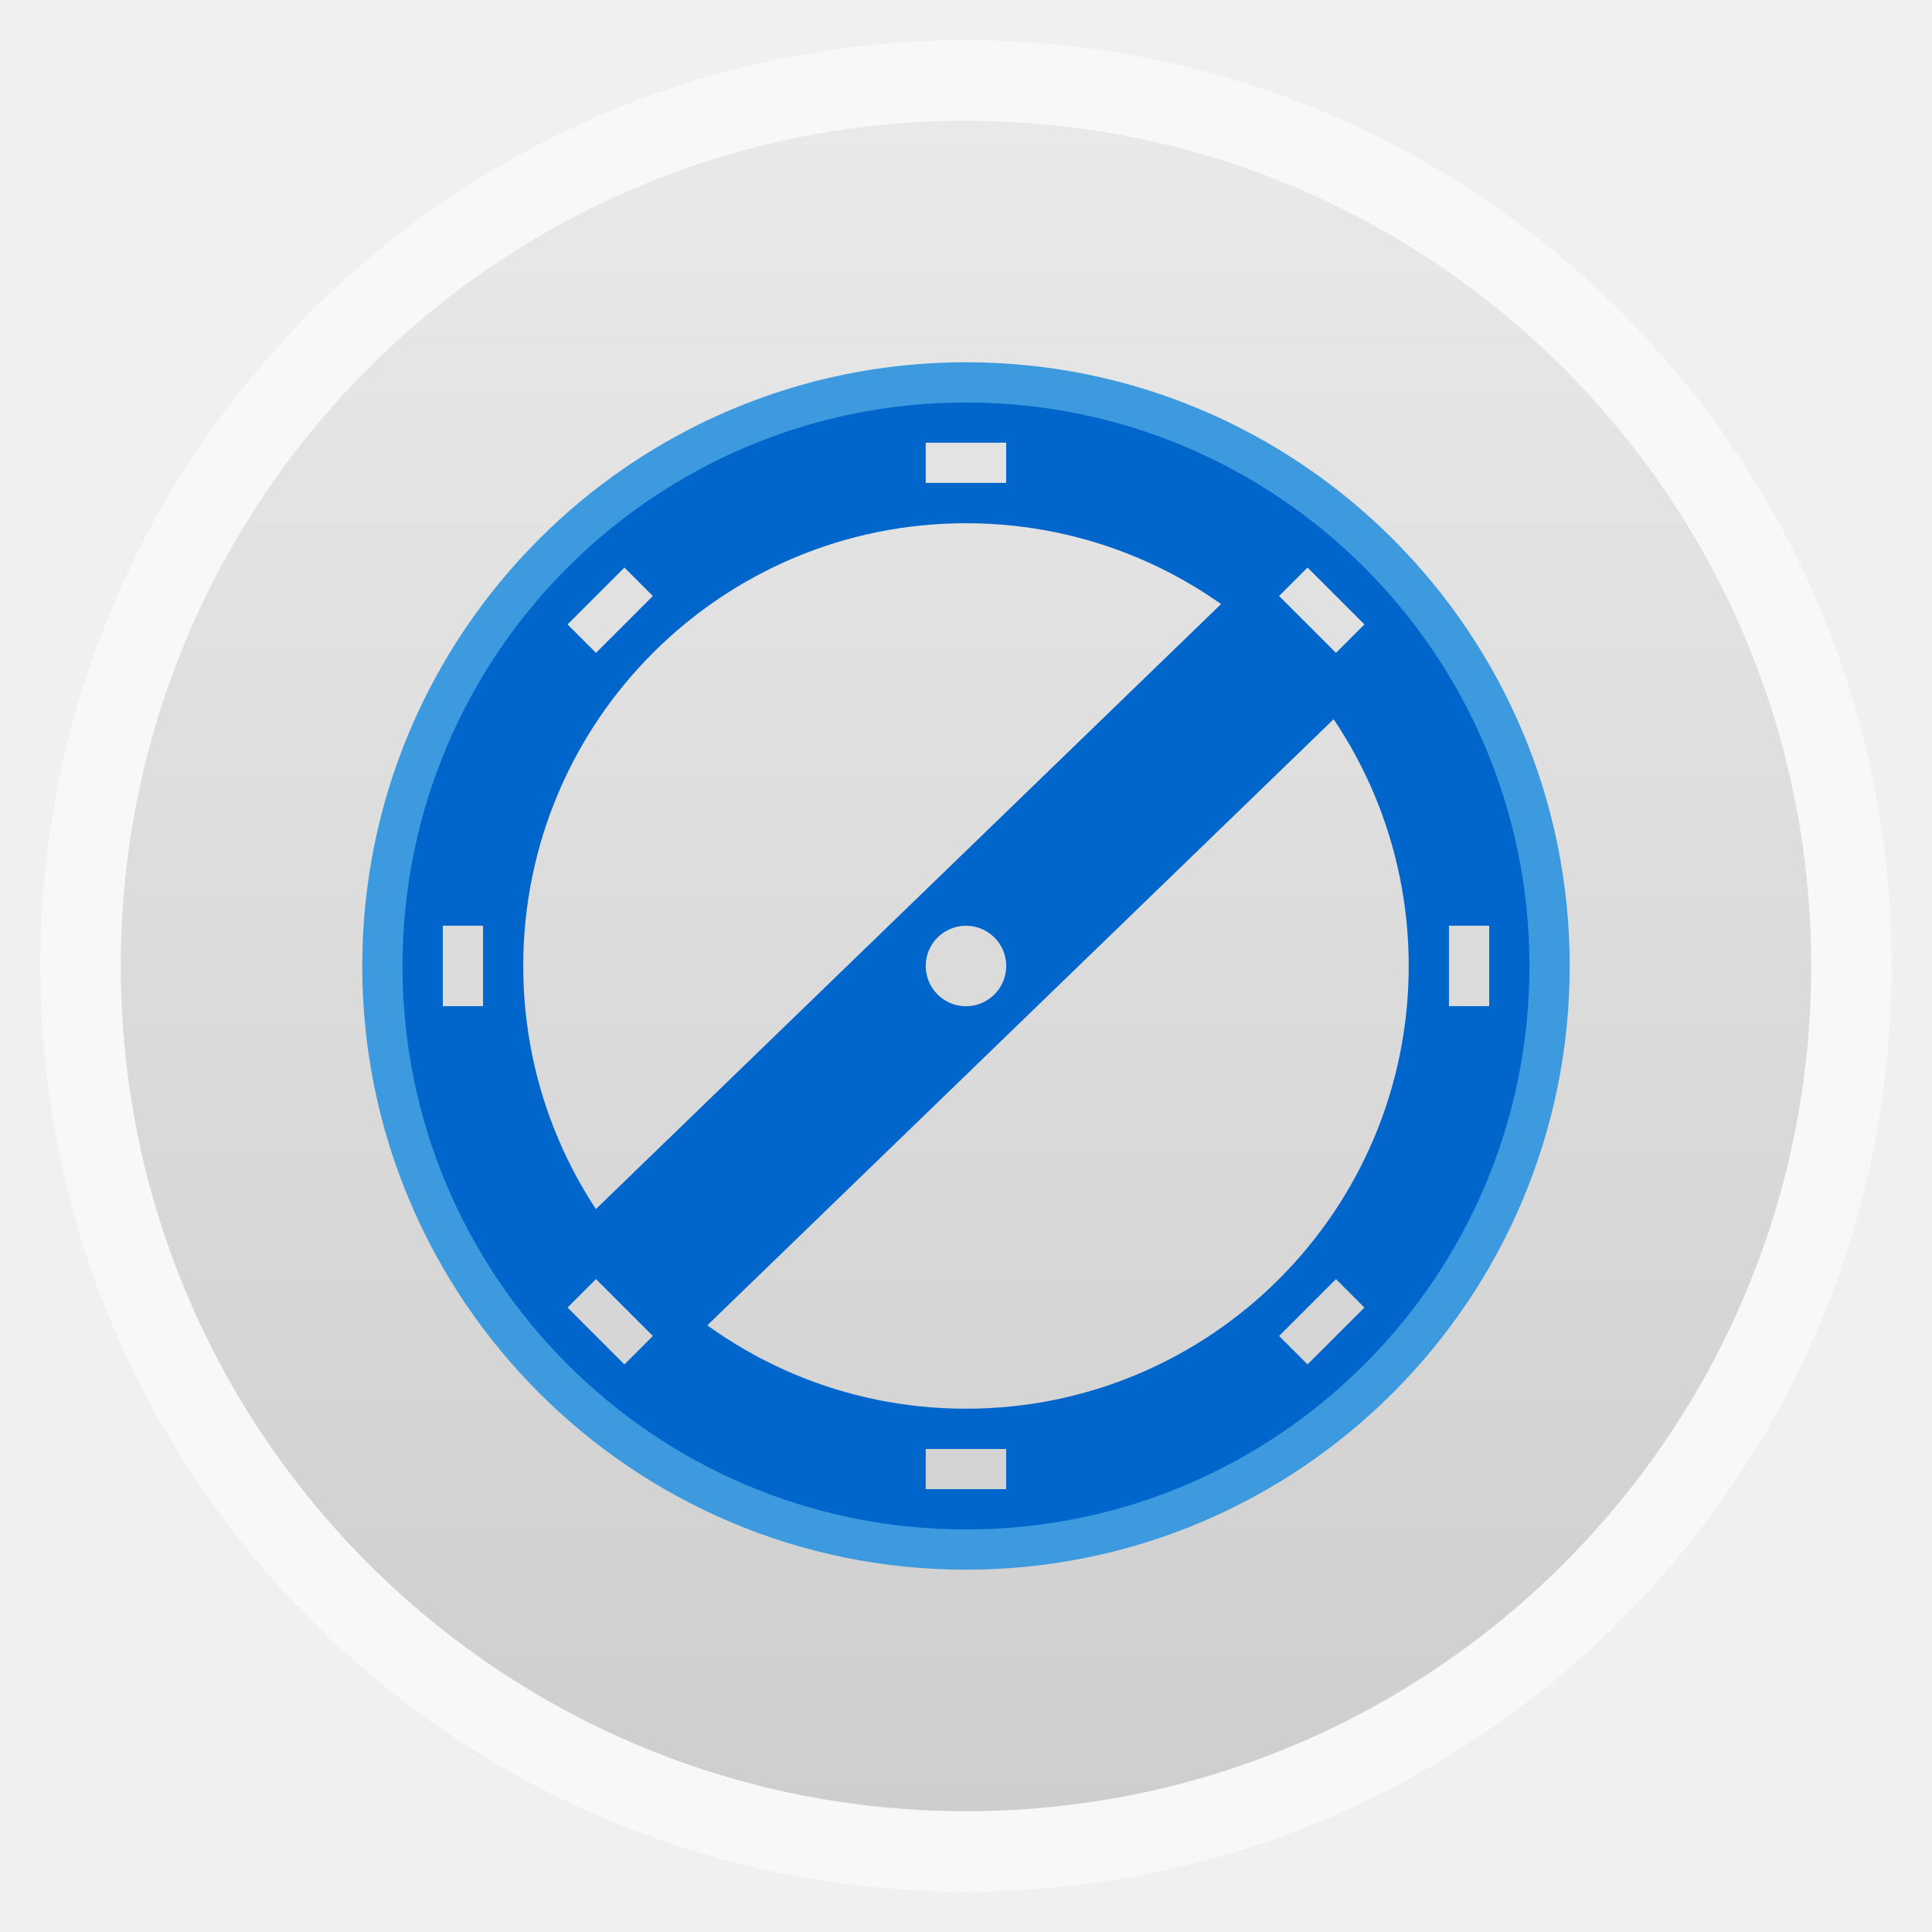
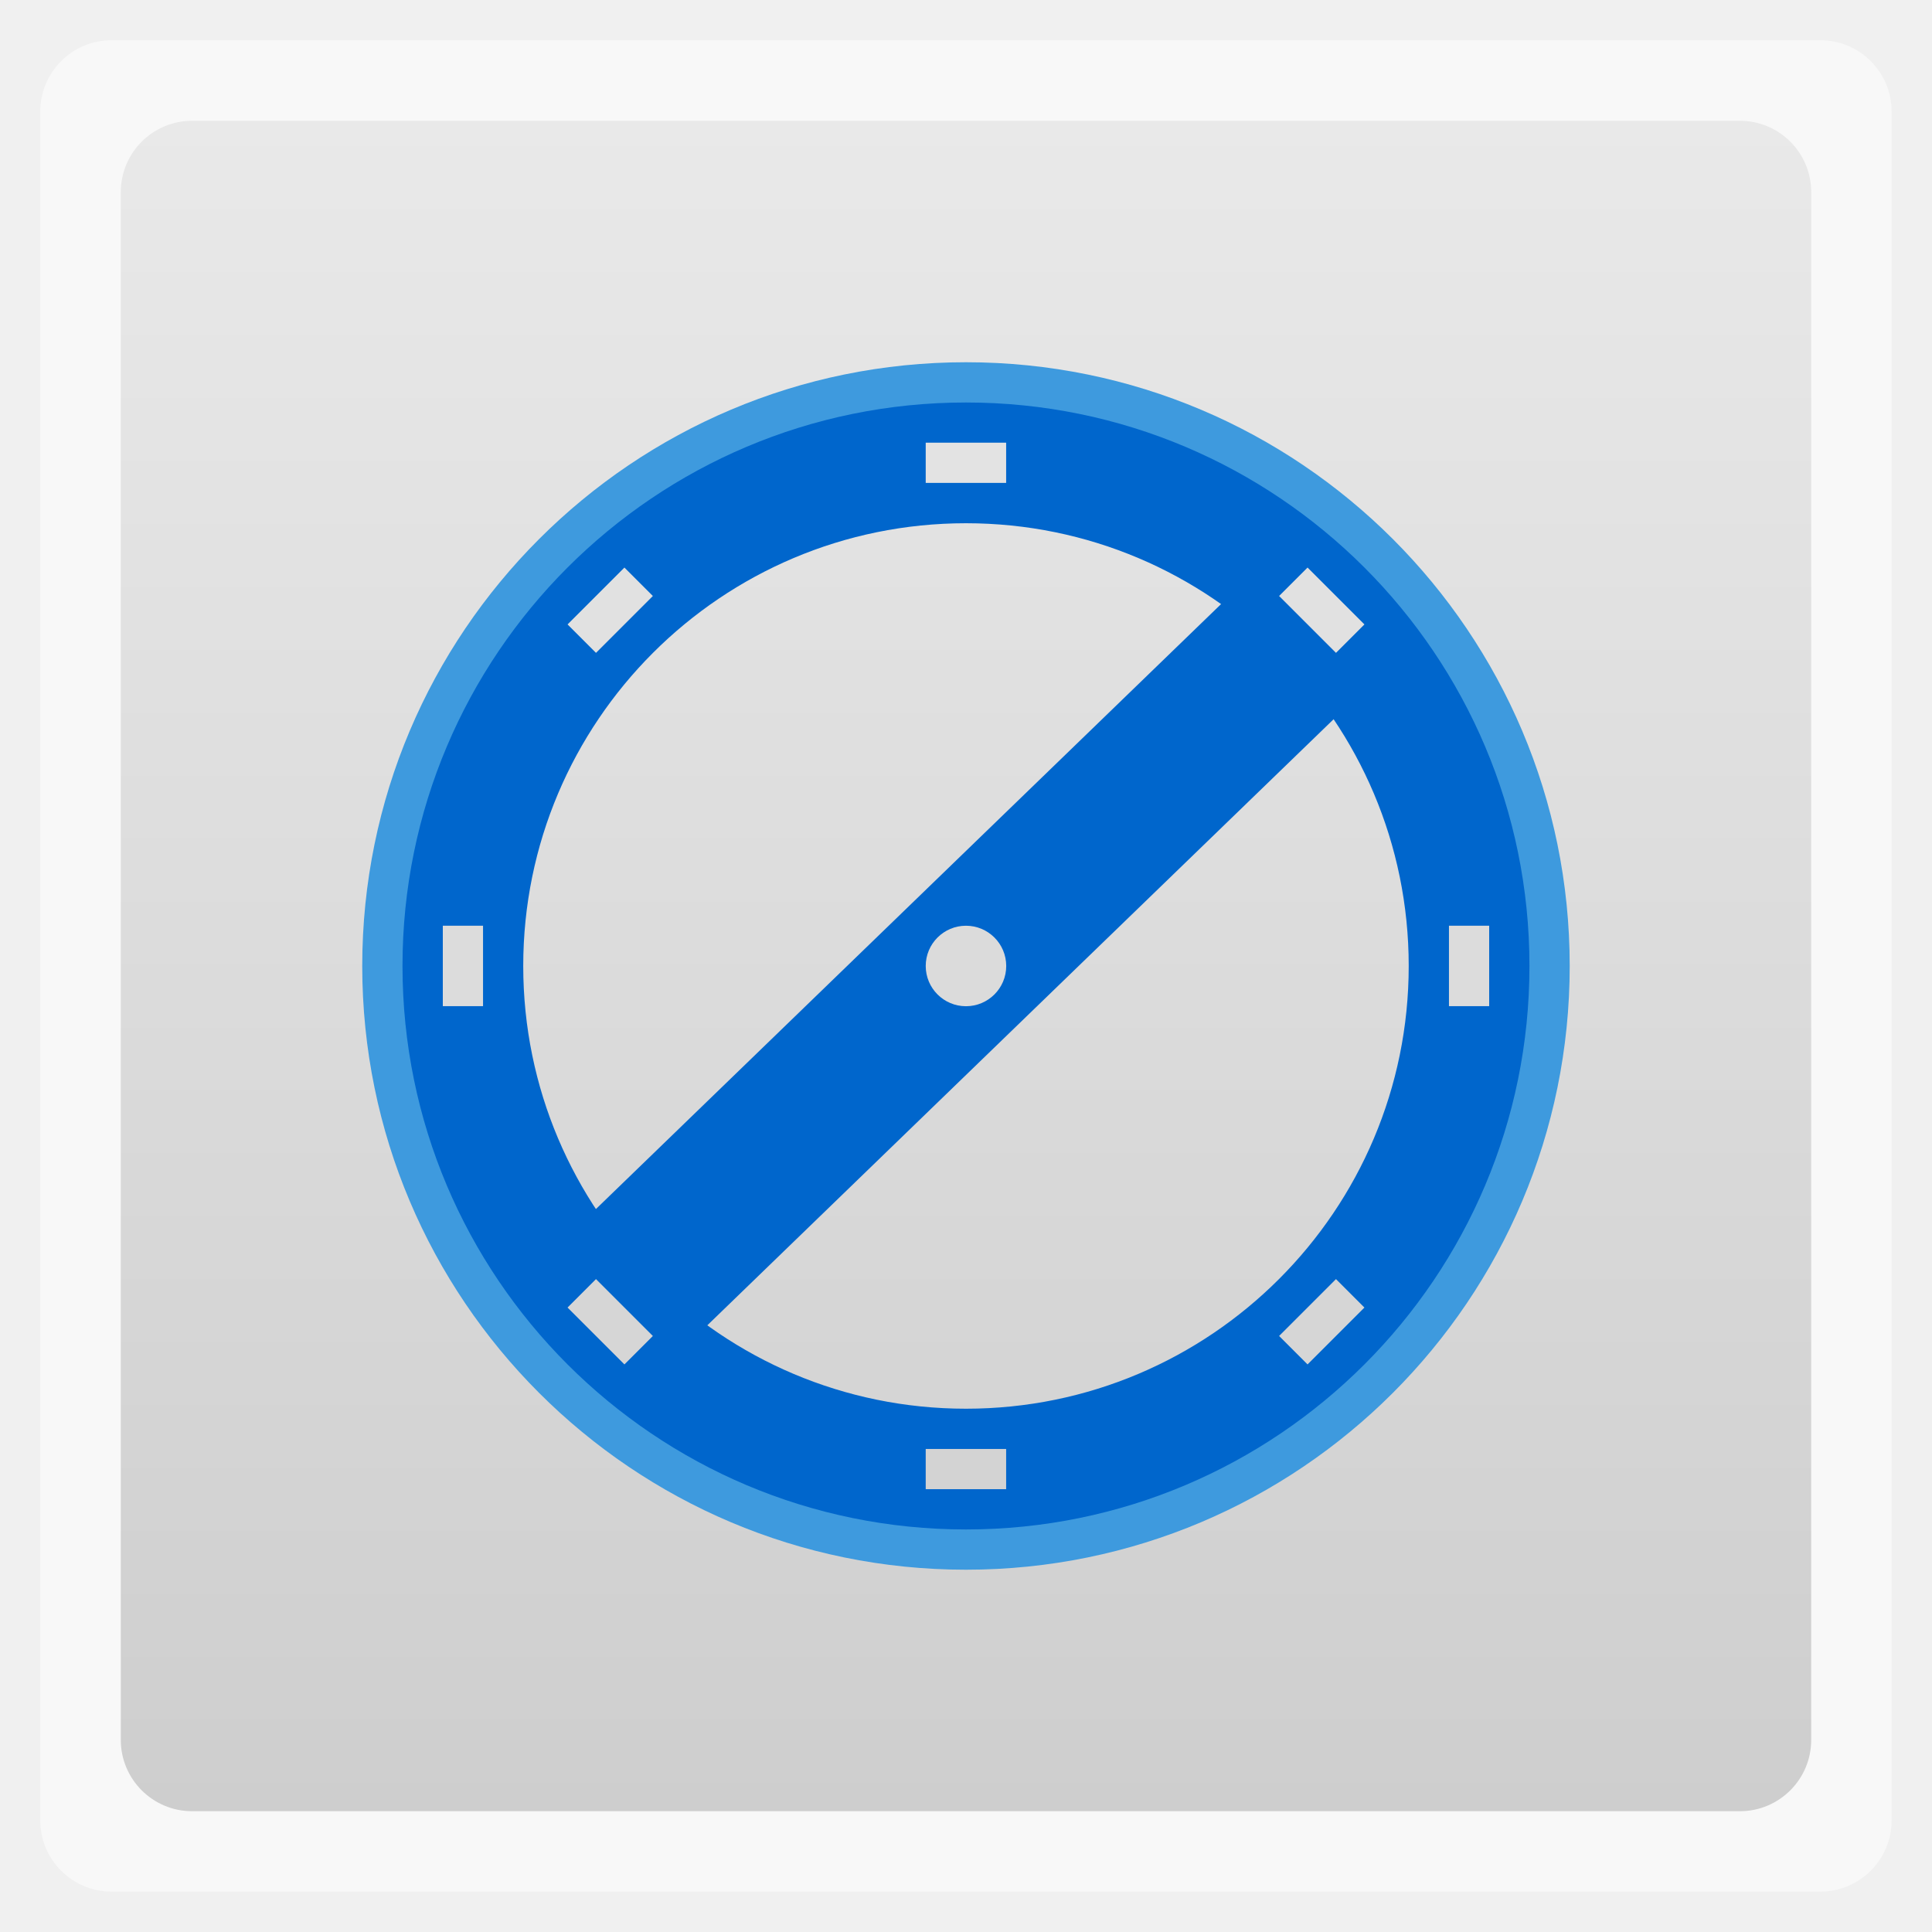
<svg xmlns="http://www.w3.org/2000/svg" xmlns:xlink="http://www.w3.org/1999/xlink" width="48" viewBox="0 0 13.547 13.547" height="48">
  <defs>
    <linearGradient id="0">
      <stop stop-color="#cecece" />
      <stop offset="1" stop-color="#e9e9e9" />
    </linearGradient>
    <linearGradient xlink:href="#0" id="1" gradientUnits="userSpaceOnUse" gradientTransform="matrix(1.10525,0,0,1.10525,-134.2787,-295.7618)" y1="279.1" x2="0" y2="268.33" />
  </defs>
-   <rect height="12.982" rx="6.491" y="0.282" x="0.282" width="12.982" opacity="0.5" fill="#ffffff" fill-rule="evenodd" />
-   <rect height="11.853" rx="5.926" y="0.847" x="0.847" width="11.853" fill="url(#1)" fill-rule="evenodd" />
+   <rect height="12.982" rx="0.5" y="0.282" x="0.282" width="12.982" opacity="0.5" fill="#ffffff" fill-rule="evenodd" />
+   <rect height="11.853" rx="0.5" y="0.847" x="0.847" width="11.853" fill="url(#1)" fill-rule="evenodd" />
  <path d="M 24 9 C 15.716 9 9 15.716 9 24 C 9 32.284 15.716 39 24 39 C 32.284 39 39 32.284 39 24 C 39 15.716 32.284 9 24 9 z M 24 11.531 C 30.885 11.531 36.469 17.115 36.469 24 C 36.469 30.885 30.885 36.469 24 36.469 C 17.115 36.469 11.531 30.885 11.531 24 C 11.531 17.115 17.115 11.531 24 11.531 z " transform="scale(0.2822222,0.2822222)" fill="#3e9ade" />
  <path d="M 24 10 C 16.268 10 10 16.268 10 24 C 10 31.732 16.268 38 24 38 C 31.732 38 38 31.732 38 24 C 38 16.268 31.732 10 24 10 z M 24 13 C 30.075 13 35 17.925 35 24 C 35 30.075 30.075 35 24 35 C 17.925 35 13 30.075 13 24 C 13 17.925 17.925 13 24 13 z " transform="scale(0.2822222,0.2822222)" fill="#0066cc" />
  <rect width="7.06" height="1.129" x="-3.291" y="8.998" rx="0" transform="matrix(0.7186105,-0.6954128,0.6954128,0.7186105,0,0)" fill="#0066cc" />
  <path d="m 25,24.089 a 1,0.911 0 1 1 -2,0 1,0.911 0 1 1 2,0 z" transform="matrix(0.2822222,0,0,0.3097604,0,-0.6884547)" fill="#dbdbdb" />
  <rect width="0.564" height="0.282" x="6.491" y="3.104" fill="#e3e3e3" />
  <rect width="0.564" height="0.282" x="6.491" y="10.16" fill="#d3d3d3" />
  <rect transform="matrix(0,1,-1,0,0,0)" y="-10.442" x="6.491" height="0.282" width="0.564" fill="#dcdcdc" />
  <rect y="-3.387" x="6.491" height="0.282" width="0.564" transform="matrix(0,1,-1,0,0,0)" fill="#dcdcdc" />
  <rect transform="matrix(0.7071068,-0.7071068,0.7071068,0.7071068,0,0)" y="5.91" x="-0.282" height="0.282" width="0.564" fill="#e1e1e1" />
  <rect y="12.966" x="-0.282" height="0.282" width="0.564" transform="matrix(0.7071068,-0.7071068,0.7071068,0.7071068,0,0)" fill="#d6d6d6" />
  <rect width="0.564" height="0.282" x="9.297" y="-3.669" transform="matrix(0.7071068,0.7071068,-0.7071068,0.7071068,0,0)" fill="#e1e1e1" />
  <rect width="0.564" height="0.282" x="9.297" y="3.387" transform="matrix(0.7071068,0.7071068,-0.7071068,0.7071068,0,0)" fill="#d6d6d6" />
</svg>
